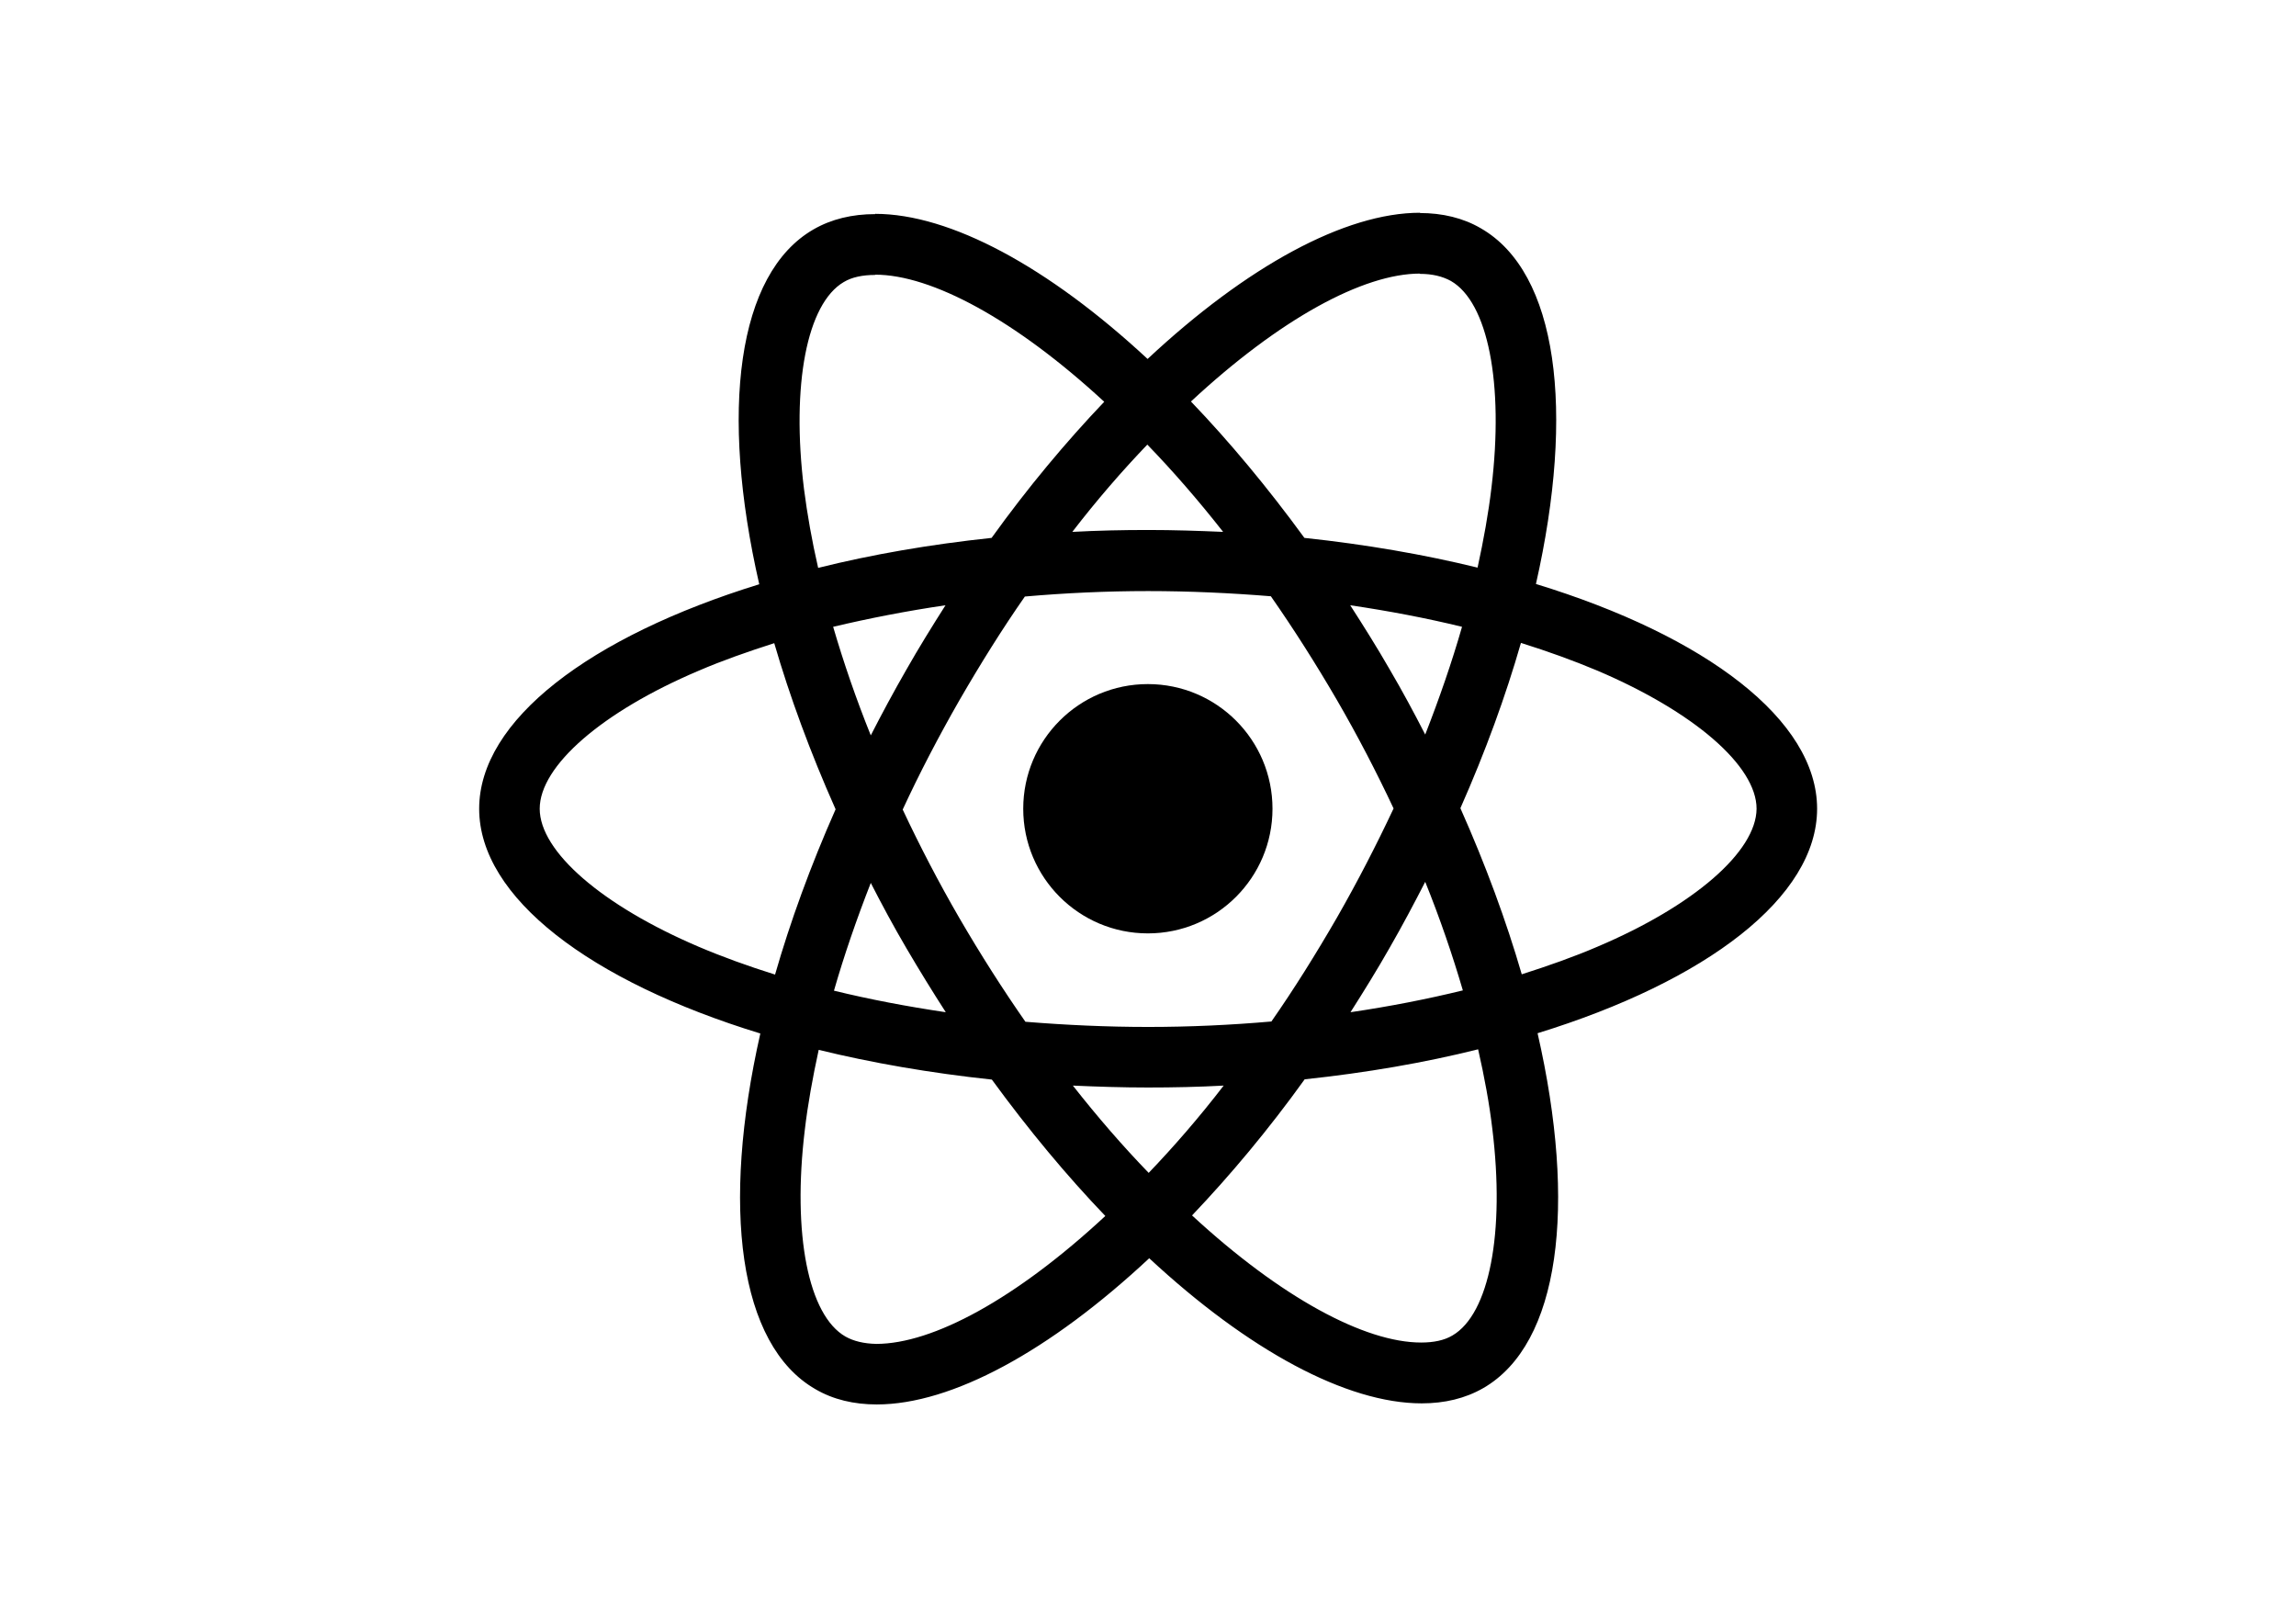
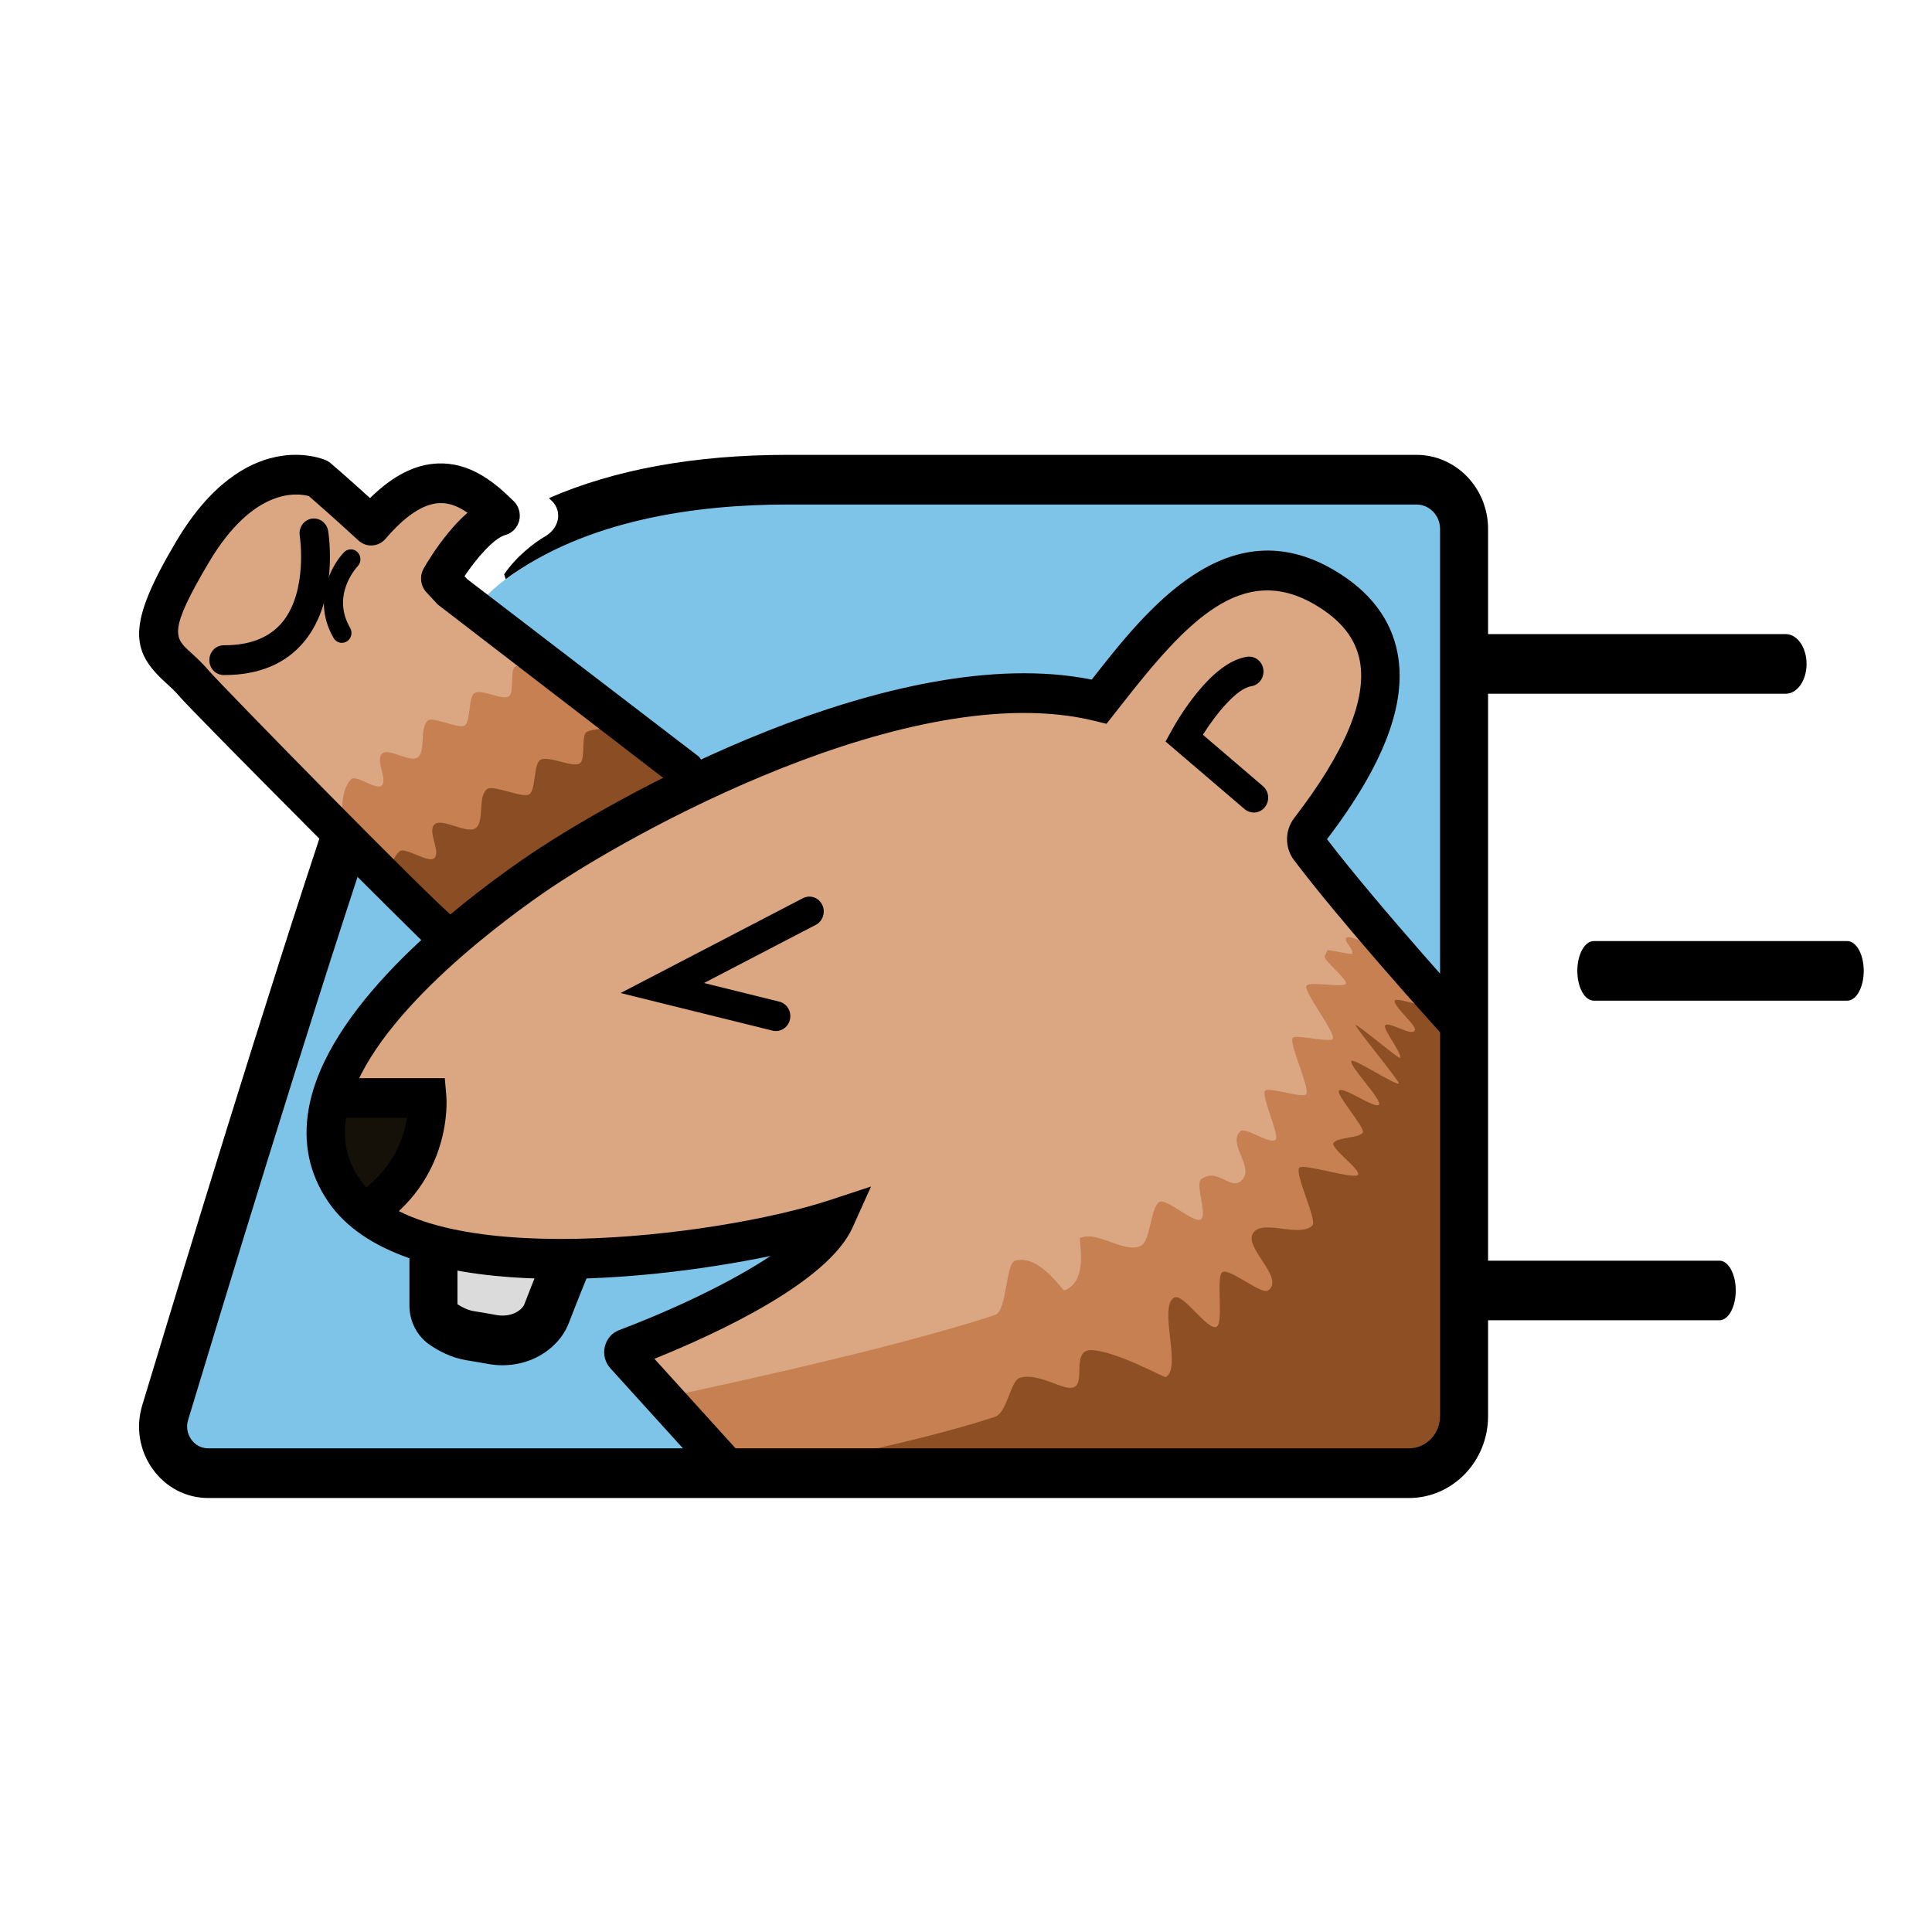
- <svg xmlns="http://www.w3.org/2000/svg" viewBox="0 0 841.9 595.3">
-   <g fill="#current-color">
-     <path d="M666.3 296.5c0-32.5-40.7-63.3-103.1-82.4 14.4-63.6 8-114.2-20.2-130.4-6.5-3.8-14.1-5.6-22.4-5.6v22.3c4.6 0 8.3.9 11.4 2.6 13.6 7.8 19.5 37.5 14.9 75.7-1.1 9.4-2.9 19.3-5.1 29.4-19.6-4.8-41-8.5-63.5-10.9-13.5-18.5-27.5-35.3-41.6-50 32.6-30.3 63.2-46.9 84-46.9V78c-27.5 0-63.5 19.6-99.9 53.6-36.4-33.8-72.4-53.2-99.9-53.2v22.3c20.7 0 51.4 16.5 84 46.6-14 14.7-28 31.4-41.3 49.9-22.6 2.4-44 6.1-63.6 11-2.3-10-4-19.7-5.2-29-4.7-38.2 1.1-67.9 14.6-75.8 3-1.8 6.9-2.6 11.5-2.6V78.5c-8.4 0-16 1.8-22.6 5.6-28.1 16.2-34.4 66.7-19.9 130.1-62.2 19.2-102.7 49.9-102.7 82.3 0 32.5 40.7 63.3 103.1 82.4-14.4 63.6-8 114.2 20.2 130.4 6.5 3.8 14.1 5.6 22.5 5.6 27.5 0 63.5-19.6 99.9-53.6 36.4 33.8 72.4 53.2 99.9 53.2 8.4 0 16-1.8 22.6-5.6 28.1-16.2 34.4-66.7 19.9-130.1 62-19.1 102.5-49.9 102.5-82.3zm-130.2-66.7c-3.7 12.9-8.3 26.2-13.5 39.5-4.1-8-8.4-16-13.1-24-4.6-8-9.5-15.8-14.4-23.4 14.2 2.1 27.9 4.7 41 7.9zm-45.8 106.5c-7.8 13.5-15.8 26.3-24.1 38.2-14.9 1.3-30 2-45.2 2-15.1 0-30.2-.7-45-1.9-8.3-11.9-16.4-24.6-24.2-38-7.6-13.1-14.5-26.4-20.8-39.8 6.2-13.4 13.2-26.8 20.7-39.9 7.8-13.5 15.8-26.3 24.1-38.2 14.9-1.3 30-2 45.2-2 15.1 0 30.2.7 45 1.9 8.3 11.9 16.4 24.6 24.2 38 7.6 13.1 14.5 26.4 20.8 39.8-6.3 13.4-13.2 26.8-20.7 39.9zm32.3-13c5.4 13.4 10 26.8 13.8 39.8-13.1 3.2-26.9 5.9-41.2 8 4.9-7.7 9.8-15.6 14.4-23.7 4.6-8 8.9-16.1 13-24.1zM421.2 430c-9.3-9.6-18.6-20.3-27.8-32 9 .4 18.2.7 27.5.7 9.4 0 18.7-.2 27.8-.7-9 11.7-18.3 22.4-27.5 32zm-74.4-58.9c-14.2-2.1-27.9-4.7-41-7.9 3.7-12.9 8.3-26.2 13.5-39.5 4.1 8 8.4 16 13.1 24 4.7 8 9.5 15.8 14.4 23.4zM420.7 163c9.3 9.6 18.6 20.3 27.8 32-9-.4-18.2-.7-27.5-.7-9.4 0-18.7.2-27.8.7 9-11.7 18.3-22.4 27.5-32zm-74 58.9c-4.9 7.7-9.8 15.6-14.4 23.7-4.6 8-8.9 16-13 24-5.4-13.4-10-26.8-13.8-39.8 13.1-3.1 26.9-5.8 41.2-7.9zm-90.5 125.2c-35.4-15.1-58.3-34.9-58.3-50.6 0-15.7 22.9-35.6 58.3-50.6 8.6-3.7 18-7 27.7-10.1 5.7 19.6 13.2 40 22.5 60.9-9.2 20.8-16.6 41.1-22.2 60.6-9.9-3.1-19.3-6.5-28-10.2zM310 490c-13.6-7.8-19.5-37.5-14.9-75.7 1.1-9.4 2.9-19.3 5.1-29.4 19.6 4.8 41 8.5 63.5 10.9 13.5 18.5 27.5 35.3 41.6 50-32.6 30.3-63.2 46.9-84 46.9-4.5-.1-8.3-1-11.3-2.7zm237.2-76.2c4.7 38.2-1.1 67.9-14.6 75.8-3 1.8-6.9 2.6-11.5 2.6-20.7 0-51.4-16.5-84-46.6 14-14.7 28-31.4 41.3-49.9 22.6-2.4 44-6.1 63.6-11 2.3 10.1 4.1 19.8 5.2 29.1zm38.5-66.7c-8.6 3.7-18 7-27.7 10.1-5.7-19.6-13.2-40-22.5-60.9 9.2-20.8 16.6-41.1 22.2-60.6 9.9 3.1 19.3 6.5 28.1 10.2 35.4 15.1 58.3 34.9 58.3 50.6-.1 15.7-23 35.6-58.4 50.6zM320.8 78.4z" />
-     <circle cx="420.9" cy="296.5" r="45.7" />
-     <path d="M520.5 78.1z" />
+ <svg xmlns="http://www.w3.org/2000/svg" width="90" height="90">
+   <g fill="currentColor">
+     <path id="svg_2" d="m23.557,26.98c0,0 -1.015,0.74 -1.599,1.585c-0.583,0.845 -5.889,11.7 -5.889,11.7l-8.136,25.391c0,0 -0.447,2.876 1.398,2.913s56.418,0.153 56.418,0.153s2.628,-0.81 2.684,-3.355s0.031,-40.262 0.031,-40.262s0.081,-2.777 -3.833,-2.892s-34.311,-0.174 -35.719,0.926s-5.354,3.843 -5.354,3.843" fill="#7EC4E8" clip-path="url(#SVGID_2_)" />
+     <polygon id="svg_3" points="68.128,47.6 60.915,39.181 63.263,35.19 64.325,31.447 62.816,27.8 59.075,26.57 55.826,27.501 51.912,31.447 50.906,32.801 45.315,32.316 32.509,36.541 20.803,26.802 23.242,23.62 20.803,22.405 18.308,23.157 17.134,24.603 14.278,21.885 11.598,22.579 9.753,24.661 8.02,27.207 7.405,29.636 8.187,31.447 21.341,44.037 17.413,47.599 15.373,51.272 15.68,55.032 17.955,57.577 23.732,58.734 29.826,58.734 38.102,57.275 35.585,59.891 29.435,62.841 30.553,65.097 34.02,68.568 66.171,68.568 68.463,66.659 " fill="#DBA783" clip-path="url(#SVGID_2_)" />
+     <path id="svg_4" d="m15.972,38.289c0,0 -0.205,-1.401 0.389,-1.99c0.233,-0.23 1.228,0.582 1.445,0.27c0.228,-0.329 -0.33,-1.169 0,-1.466c0.316,-0.285 1.343,0.483 1.686,0.155c0.337,-0.323 0.051,-1.395 0.447,-1.697c0.252,-0.193 1.458,0.424 1.715,0.231c0.276,-0.209 0.161,-1.318 0.447,-1.504c0.323,-0.211 1.285,0.345 1.603,0.154c0.26,-0.156 0.039,-1.26 0.298,-1.388c0.685,-0.341 2.022,0.128 2.61,0c1.193,0.772 3.89,3.633 3.89,3.633l-11.742,6.903l-2.789,-3.301z" fill="#C68051" clip-path="url(#SVGID_2_)" />
+     <path id="svg_5" d="m18.162,41.776c0,0 -0.234,-1.489 0.445,-2.113c0.267,-0.246 1.404,0.619 1.651,0.286c0.26,-0.349 -0.378,-1.241 0,-1.557c0.362,-0.302 1.536,0.512 1.928,0.164c0.385,-0.342 0.058,-1.482 0.512,-1.803c0.288,-0.204 1.667,0.451 1.96,0.246c0.317,-0.222 0.184,-1.399 0.512,-1.598c0.369,-0.225 1.469,0.367 1.833,0.164c0.298,-0.166 0.045,-1.339 0.341,-1.475c0.784,-0.362 2.313,0.137 2.984,0c1.364,0.82 3.316,2.134 3.316,2.134l-12.948,7.619l-2.533,-2.066z" fill="#8B4E24" clip-path="url(#SVGID_2_)" />
+     <path id="svg_6" d="m31.026,65.077c0,0 9.983,-2.062 15.321,-3.818c0.585,-0.193 0.479,-2.405 0.951,-2.533c1.134,-0.306 2.202,1.42 2.283,1.388c1.181,-0.456 0.638,-2.394 0.736,-2.442c0.788,-0.381 2.096,0.775 2.852,0.347c0.428,-0.242 0.422,-1.772 0.839,-2.025c0.321,-0.194 1.62,1.013 1.929,0.81c0.323,-0.211 -0.284,-1.661 0.028,-1.88c0.819,-0.575 1.398,0.661 1.929,0c0.495,-0.617 -0.72,-1.645 -0.112,-2.227c0.238,-0.228 1.439,0.688 1.649,0.376c0.159,-0.236 -0.676,-2.008 -0.503,-2.256c0.149,-0.213 1.795,0.382 1.929,0.145c0.156,-0.276 -0.8,-2.328 -0.643,-2.603c0.12,-0.211 1.767,0.244 1.873,0.029c0.136,-0.276 -1.365,-2.199 -1.23,-2.459c0.128,-0.248 1.734,0.12 1.845,-0.116c0.079,-0.168 -1.071,-1.109 -0.996,-1.266c0.044,-0.091 0.086,-0.18 0.129,-0.267c0.037,-0.075 1.112,0.217 1.146,0.145c0.102,-0.212 -0.363,-0.529 -0.274,-0.713c0.137,-0.286 1.427,0.603 1.532,0.395c0.212,-0.422 -0.815,-1.809 -0.753,-1.822c1.193,0.771 3.176,3.587 3.176,3.587l1.473,2.158l0,17.896l-1.964,2.643l-32.15,0l-2.994,-3.492z" fill="#C68051" clip-path="url(#SVGID_2_)" />
+     <path id="svg_7" d="m31.696,69.23c0,0 9.312,-1.472 14.65,-3.228c0.585,-0.193 0.707,-1.696 1.178,-1.823c1.134,-0.306 2.556,1.129 2.727,0.088c0.081,-0.488 -0.111,-1.372 0.562,-1.372c1.098,0 3.421,1.285 3.482,1.256c0.787,-0.381 -0.355,-3.275 0.401,-3.702c0.428,-0.242 1.574,1.602 1.989,1.349c0.321,-0.194 -0.053,-2.332 0.257,-2.536c0.323,-0.211 1.821,1.07 2.133,0.852c0.819,-0.574 -1.211,-2.042 -0.679,-2.703c0.495,-0.616 2.131,0.258 2.74,-0.324c0.238,-0.228 -0.826,-2.372 -0.615,-2.684c0.158,-0.236 2.567,0.566 2.74,0.318c0.149,-0.214 -1.281,-1.237 -1.146,-1.475c0.156,-0.276 1.213,-0.217 1.37,-0.492c0.12,-0.211 -1.224,-1.723 -1.118,-1.938c0.136,-0.276 1.739,0.895 1.873,0.636c0.128,-0.248 -1.397,-1.789 -1.286,-2.025c0.079,-0.168 2.134,1.199 2.209,1.041c0.043,-0.09 -2.056,-2.632 -2.013,-2.719c0.036,-0.075 2.034,1.605 2.069,1.533c0.102,-0.212 -0.789,-1.319 -0.699,-1.504c0.124,-0.26 1.297,0.568 1.396,0.195c0.053,-0.203 -0.905,-1.015 -0.948,-1.313c-0.044,-0.306 1.435,0.357 1.473,0.116c0.083,-0.535 -1.171,-1.825 -1.137,-1.832c1.193,0.771 2.88,3.616 2.88,3.616l0.282,1.967l-0.534,15.86l-2.181,2.333l-27.848,0l-6.204,0.51z" fill="#8F4F24" clip-path="url(#SVGID_2_)" />
+     <polygon id="svg_8" points="15.373,51.272 19.948,51.272 19.463,54.241 16.947,56.406 15.549,54.472 " fill="#161108" clip-path="url(#SVGID_2_)" />
+     <polygon id="svg_9" points="20.667,58.224 25.241,58.224 24.756,61.194 22.24,63.36 20.842,61.425 " fill="#DBDBDB" clip-path="url(#SVGID_2_)" />
+     <path id="svg_10" d="m65.639,69.551l-31.938,0l-5.27,-5.814c-0.244,-0.269 -0.34,-0.644 -0.257,-1.001c0.082,-0.357 0.33,-0.646 0.664,-0.773c2.532,-0.96 5.212,-2.225 7.056,-3.454c-6.191,1.276 -17.298,2.317 -20.607,-2.53c-0.883,-1.293 -1.187,-2.752 -0.905,-4.338c0.824,-4.635 6.551,-9.226 9.892,-11.551c4.337,-3.017 17.393,-10.272 26.584,-8.432l0.003,-0.004c2.506,-3.203 6.294,-8.045 11.302,-5.085c1.658,0.98 2.648,2.285 2.944,3.88c0.433,2.337 -0.643,5.167 -3.29,8.645c2.471,3.221 6.994,8.194 7.04,8.245l0.243,0.267l0,18.366c-0,1.974 -1.552,3.58 -3.46,3.58m-31.163,-1.851l31.163,0c0.921,0 1.67,-0.776 1.67,-1.729l0,-17.632c-1.008,-1.115 -4.831,-5.375 -7.026,-8.265c-0.442,-0.581 -0.438,-1.394 0.01,-1.975c2.357,-3.059 3.385,-5.517 3.054,-7.301c-0.196,-1.055 -0.874,-1.912 -2.074,-2.621c-3.415,-2.018 -5.999,0.777 -9.024,4.643l-0.705,0.897l-0.547,-0.135c-8.546,-2.099 -21.768,5.29 -25.727,8.044c-2.501,1.741 -8.4,6.234 -9.132,10.349c-0.194,1.093 0.004,2.053 0.607,2.935c3.016,4.418 16.708,2.705 21.886,1.001l1.944,-0.64l-0.862,1.913c-1.141,2.533 -6.238,4.905 -9.23,6.112l3.992,4.404z" clip-path="url(#SVGID_2_)" />
+     <path id="svg_11" d="m58.404,37.85c-0.15,0 -0.301,-0.052 -0.427,-0.159l-3.681,-3.148l0.279,-0.507c0.292,-0.53 1.83,-3.185 3.514,-3.441c0.371,-0.053 0.708,0.207 0.762,0.587c0.053,0.379 -0.2,0.732 -0.567,0.787c-0.661,0.1 -1.617,1.256 -2.25,2.259l2.799,2.394c0.286,0.244 0.326,0.682 0.09,0.977c-0.133,0.166 -0.325,0.253 -0.518,0.253" clip-path="url(#SVGID_2_)" />
+     <path id="svg_12" d="m17.461,57.275l-0.933,-1.579c1.763,-1.116 2.283,-2.669 2.431,-3.621l-3.852,0l0,-1.851l5.613,0l0.073,0.842c0.013,0.159 0.297,3.912 -3.332,6.209" clip-path="url(#SVGID_2_)" />
+     <path id="svg_13" d="m23.409,63.599c-0.224,0 -0.45,-0.02 -0.675,-0.062c-0.276,-0.05 -0.62,-0.11 -0.998,-0.171c-0.719,-0.114 -1.327,-0.452 -1.71,-0.713c-0.596,-0.408 -0.953,-1.096 -0.953,-1.843l0,-2.826l2.237,0l0,2.772c0.196,0.129 0.475,0.277 0.767,0.323c0.399,0.063 0.759,0.126 1.049,0.18c0.4,0.071 0.789,-0.006 1.066,-0.219c0.082,-0.063 0.188,-0.162 0.231,-0.272c0.401,-1.053 0.911,-2.294 0.933,-2.347l2.058,0.907c-0.005,0.013 -0.52,1.266 -0.91,2.289c-0.19,0.497 -0.519,0.928 -0.979,1.282c-0.598,0.457 -1.343,0.699 -2.116,0.699" clip-path="url(#SVGID_2_)" />
+     <path id="svg_14" d="m36.146,48.03c-0.051,0 -0.104,-0.006 -0.157,-0.019l-7.079,-1.752l8.491,-4.417c0.331,-0.173 0.734,-0.034 0.901,0.308c0.166,0.342 0.033,0.759 -0.298,0.932l-5.209,2.711l3.507,0.868c0.36,0.088 0.582,0.464 0.497,0.836c-0.074,0.319 -0.348,0.533 -0.652,0.533" clip-path="url(#SVGID_2_)" />
+     <path id="svg_15" d="m83.19,32.316l-14.914,0c-0.535,0 -0.967,-0.621 -0.967,-1.388c0,-0.766 0.433,-1.388 0.967,-1.388l14.914,0c0.534,0 0.967,0.622 0.967,1.388c0,0.768 -0.433,1.388 -0.967,1.388" clip-path="url(#SVGID_2_)" />
+     <path id="svg_16" d="m86.054,46.615l-11.81,0c-0.424,0 -0.766,-0.622 -0.766,-1.388c0,-0.767 0.343,-1.388 0.766,-1.388l11.81,0c0.422,0 0.766,0.621 0.766,1.388c0,0.766 -0.343,1.388 -0.766,1.388" clip-path="url(#SVGID_2_)" />
+     <path id="svg_17" d="m80.099,61.503l-11.705,0c-0.419,0 -0.759,-0.621 -0.759,-1.388c0,-0.766 0.34,-1.388 0.759,-1.388l11.705,0c0.419,0 0.759,0.622 0.759,1.388c0,0.767 -0.34,1.388 -0.759,1.388" clip-path="url(#SVGID_2_)" />
+     <path id="svg_18" d="m65.986,21.189l-29.271,0l-0.001,0l-0.033,0c-4.337,0 -8.062,0.688 -11.109,2.015c0.053,0.051 0.107,0.102 0.158,0.154c0.232,0.231 0.325,0.573 0.245,0.896c-0.08,0.322 -0.315,0.579 -0.581,0.733c-0.506,0.291 -1.352,0.941 -1.908,1.768l0.07,0.224c3.773,-2.784 8.935,-3.476 13.125,-3.476l0.031,0l0.001,0l29.272,0c0.606,0 1.099,0.51 1.099,1.136l0,41.332c0,0.826 -0.649,1.498 -1.447,1.498l-55.937,0c-0.316,0 -0.606,-0.151 -0.792,-0.415c-0.187,-0.263 -0.239,-0.592 -0.146,-0.903c1.507,-4.987 5.424,-17.897 8.483,-27.084c-0.614,-0.485 -1.248,-0.984 -1.873,-1.486c-2.952,8.794 -6.786,21.398 -8.745,27.879c-0.309,1.021 -0.135,2.102 0.478,2.964c0.613,0.863 1.559,1.359 2.595,1.359l55.937,0c2.031,0 3.683,-1.71 3.683,-3.812l0,-41.332c0,-1.903 -1.497,-3.45 -3.336,-3.45" clip-path="url(#SVGID_2_)" />
+     <path id="svg_19" d="m10.449,31.447l-0.028,0c-0.371,-0.001 -0.67,-0.313 -0.669,-0.697c0.001,-0.382 0.301,-0.691 0.671,-0.691c0.009,0 0.017,0 0.025,0c1.212,0 2.124,-0.365 2.713,-1.086c1.189,-1.455 0.808,-3.983 0.803,-4.008c-0.063,-0.379 0.182,-0.738 0.547,-0.802c0.365,-0.063 0.713,0.188 0.775,0.567c0.021,0.128 0.506,3.173 -1.101,5.139c-0.856,1.047 -2.114,1.578 -3.738,1.578" clip-path="url(#SVGID_2_)" />
+     <path id="svg_20" d="m15.926,29.947c-0.152,0 -0.3,-0.08 -0.383,-0.223c-1.003,-1.72 -0.123,-3.366 0.482,-3.997c0.175,-0.181 0.458,-0.182 0.633,-0.002c0.174,0.18 0.176,0.472 0.003,0.653c-0.056,0.06 -1.24,1.346 -0.352,2.867c0.128,0.219 0.059,0.504 -0.152,0.634c-0.073,0.046 -0.152,0.067 -0.231,0.067" clip-path="url(#SVGID_2_)" />
+     <path id="svg_21" d="m32.538,35.233l-10.771,-8.253l-0.129,-0.139c0.557,-0.828 1.358,-1.768 1.916,-1.924c0.31,-0.087 0.551,-0.341 0.632,-0.663c0.08,-0.323 -0.013,-0.665 -0.245,-0.897c-0.051,-0.05 -0.106,-0.101 -0.158,-0.153c-0.881,-0.855 -1.965,-1.666 -3.386,-1.614c-1.067,0.043 -2.106,0.573 -3.159,1.613c-1.138,-1.032 -1.801,-1.598 -1.835,-1.625c-0.065,-0.055 -0.136,-0.101 -0.214,-0.136c-0.153,-0.068 -3.787,-1.61 -6.989,3.793c-2.292,3.869 -2.122,5.081 -0.493,6.555c0.219,0.199 0.446,0.404 0.656,0.653c0.618,0.736 11.339,11.493 11.729,11.79c0.16,0.121 0.345,0.18 0.53,0.18c0.275,0 0.546,-0.13 0.721,-0.377c0.293,-0.411 0.208,-0.991 -0.19,-1.293c-1.012,-0.771 -10.963,-10.948 -11.439,-11.515c-0.289,-0.344 -0.576,-0.603 -0.828,-0.832c-0.757,-0.684 -1.07,-0.968 0.841,-4.194c2.115,-3.57 4.199,-3.222 4.663,-3.091c0.297,0.257 1.119,0.974 2.308,2.066c0.178,0.163 0.411,0.251 0.649,0.231c0.237,-0.015 0.459,-0.127 0.616,-0.312c0.913,-1.069 1.756,-1.628 2.508,-1.659c0.468,-0.022 0.899,0.166 1.309,0.45c-0.318,0.273 -0.608,0.587 -0.87,0.902c-0.603,0.724 -1.036,1.453 -1.173,1.693c-0.202,0.357 -0.151,0.808 0.125,1.107l0.528,0.569l10.859,8.351c0.341,0.37 0.908,0.383 1.265,0.03s0.37,-0.938 0.029,-1.308" clip-path="url(#SVGID_2_)" />
  </g>
</svg>
